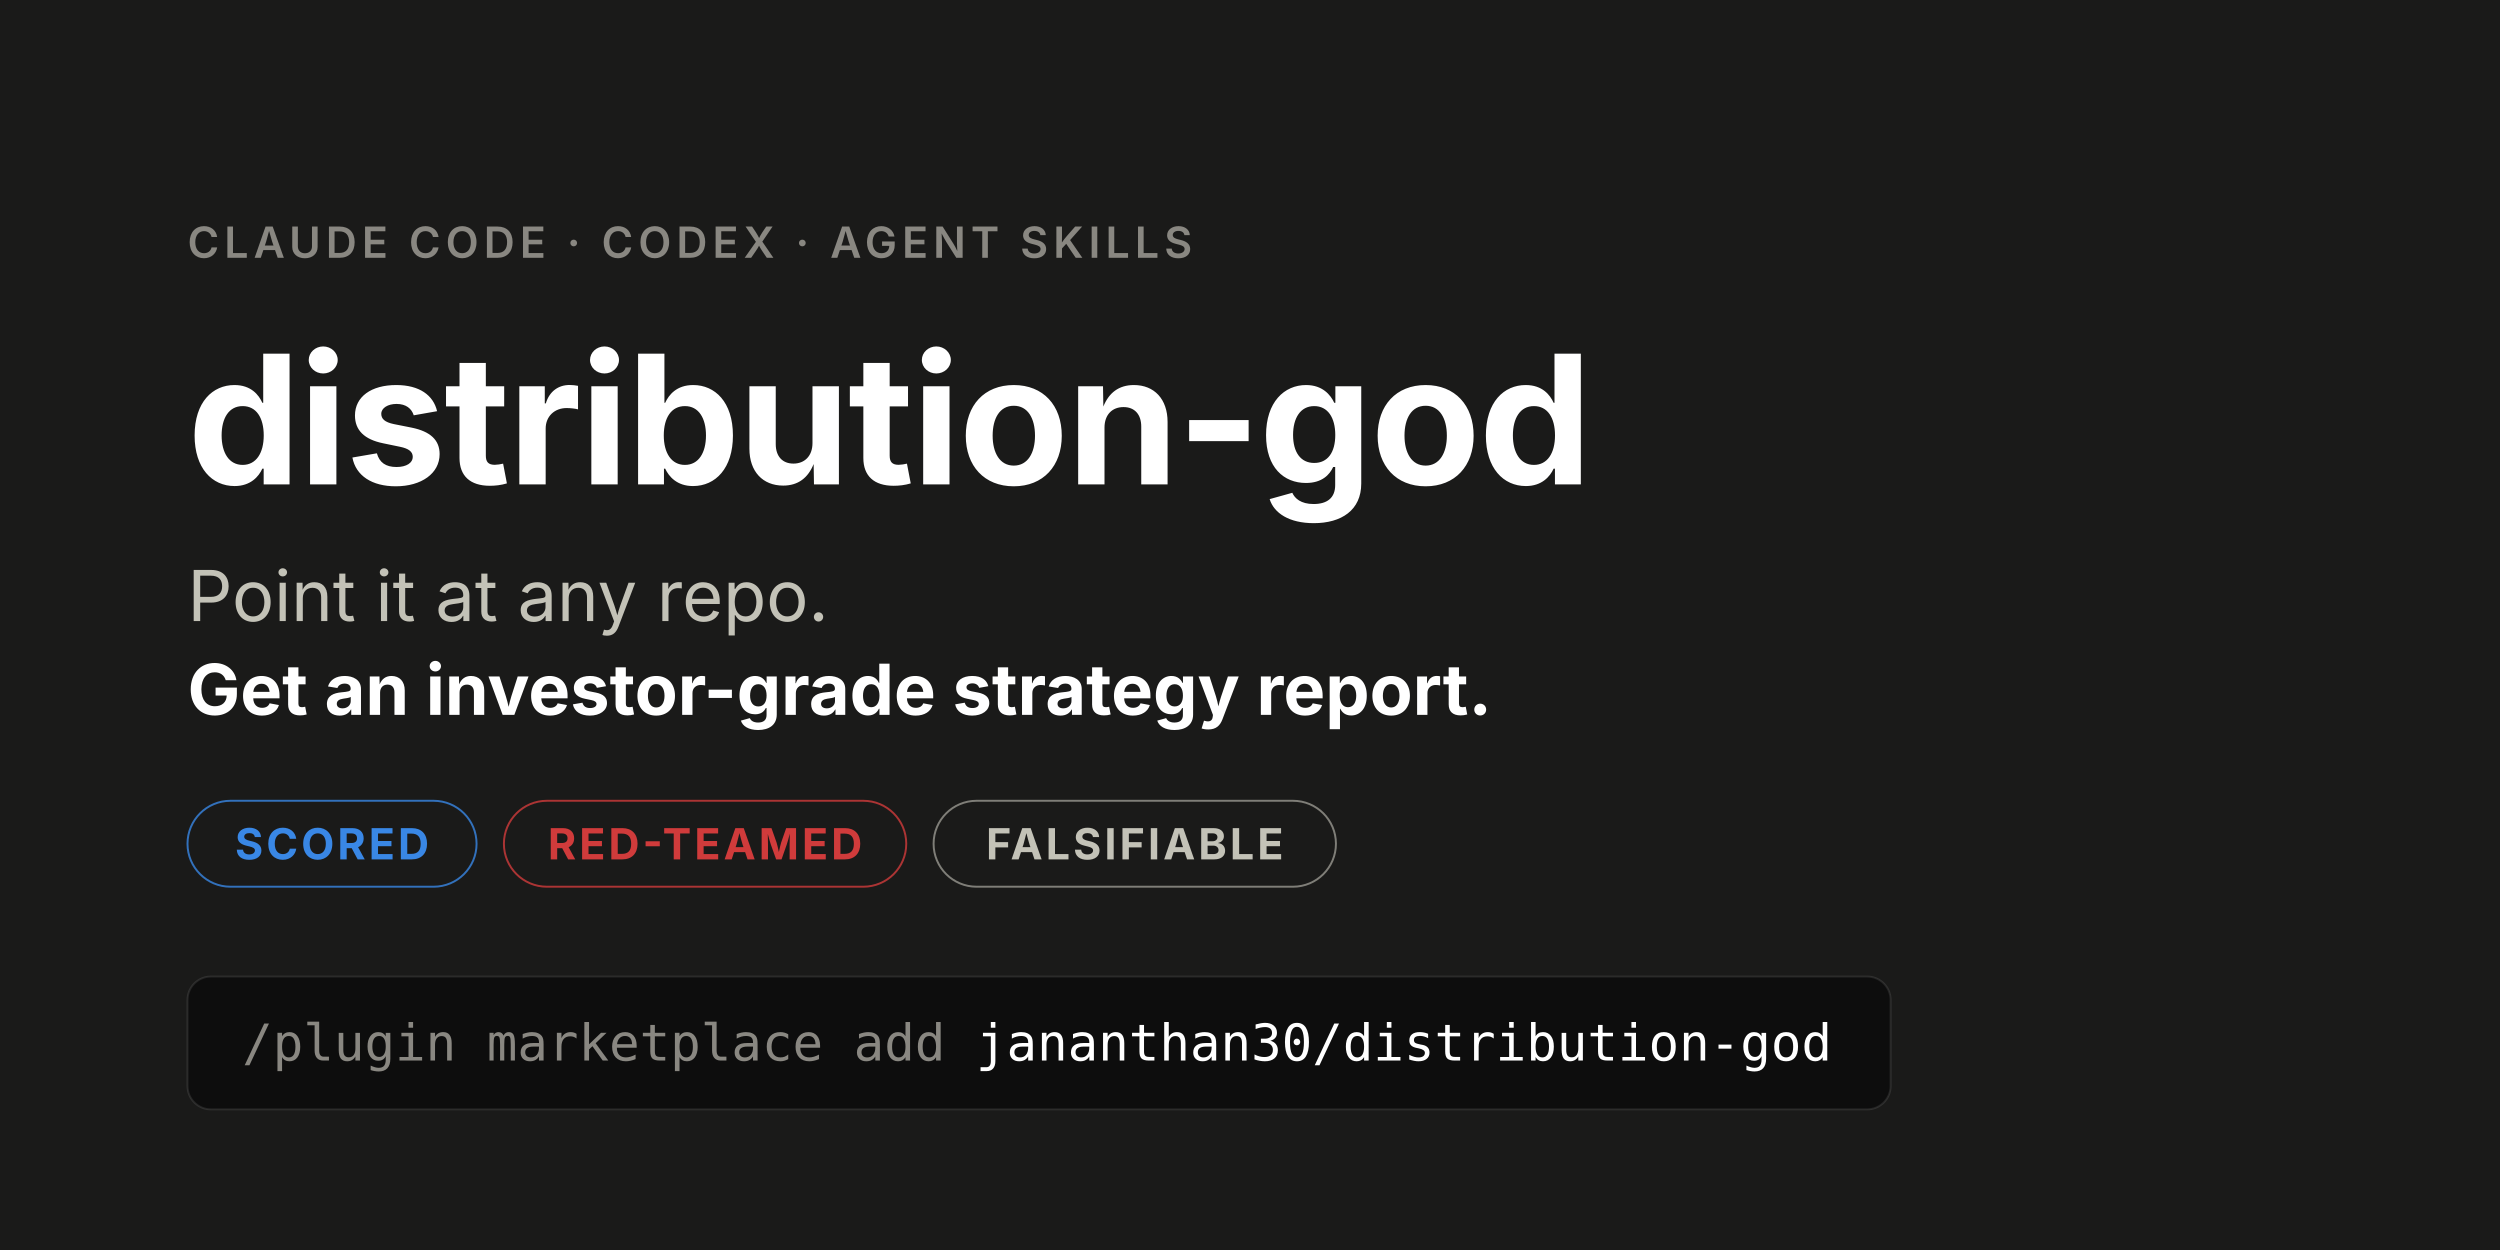
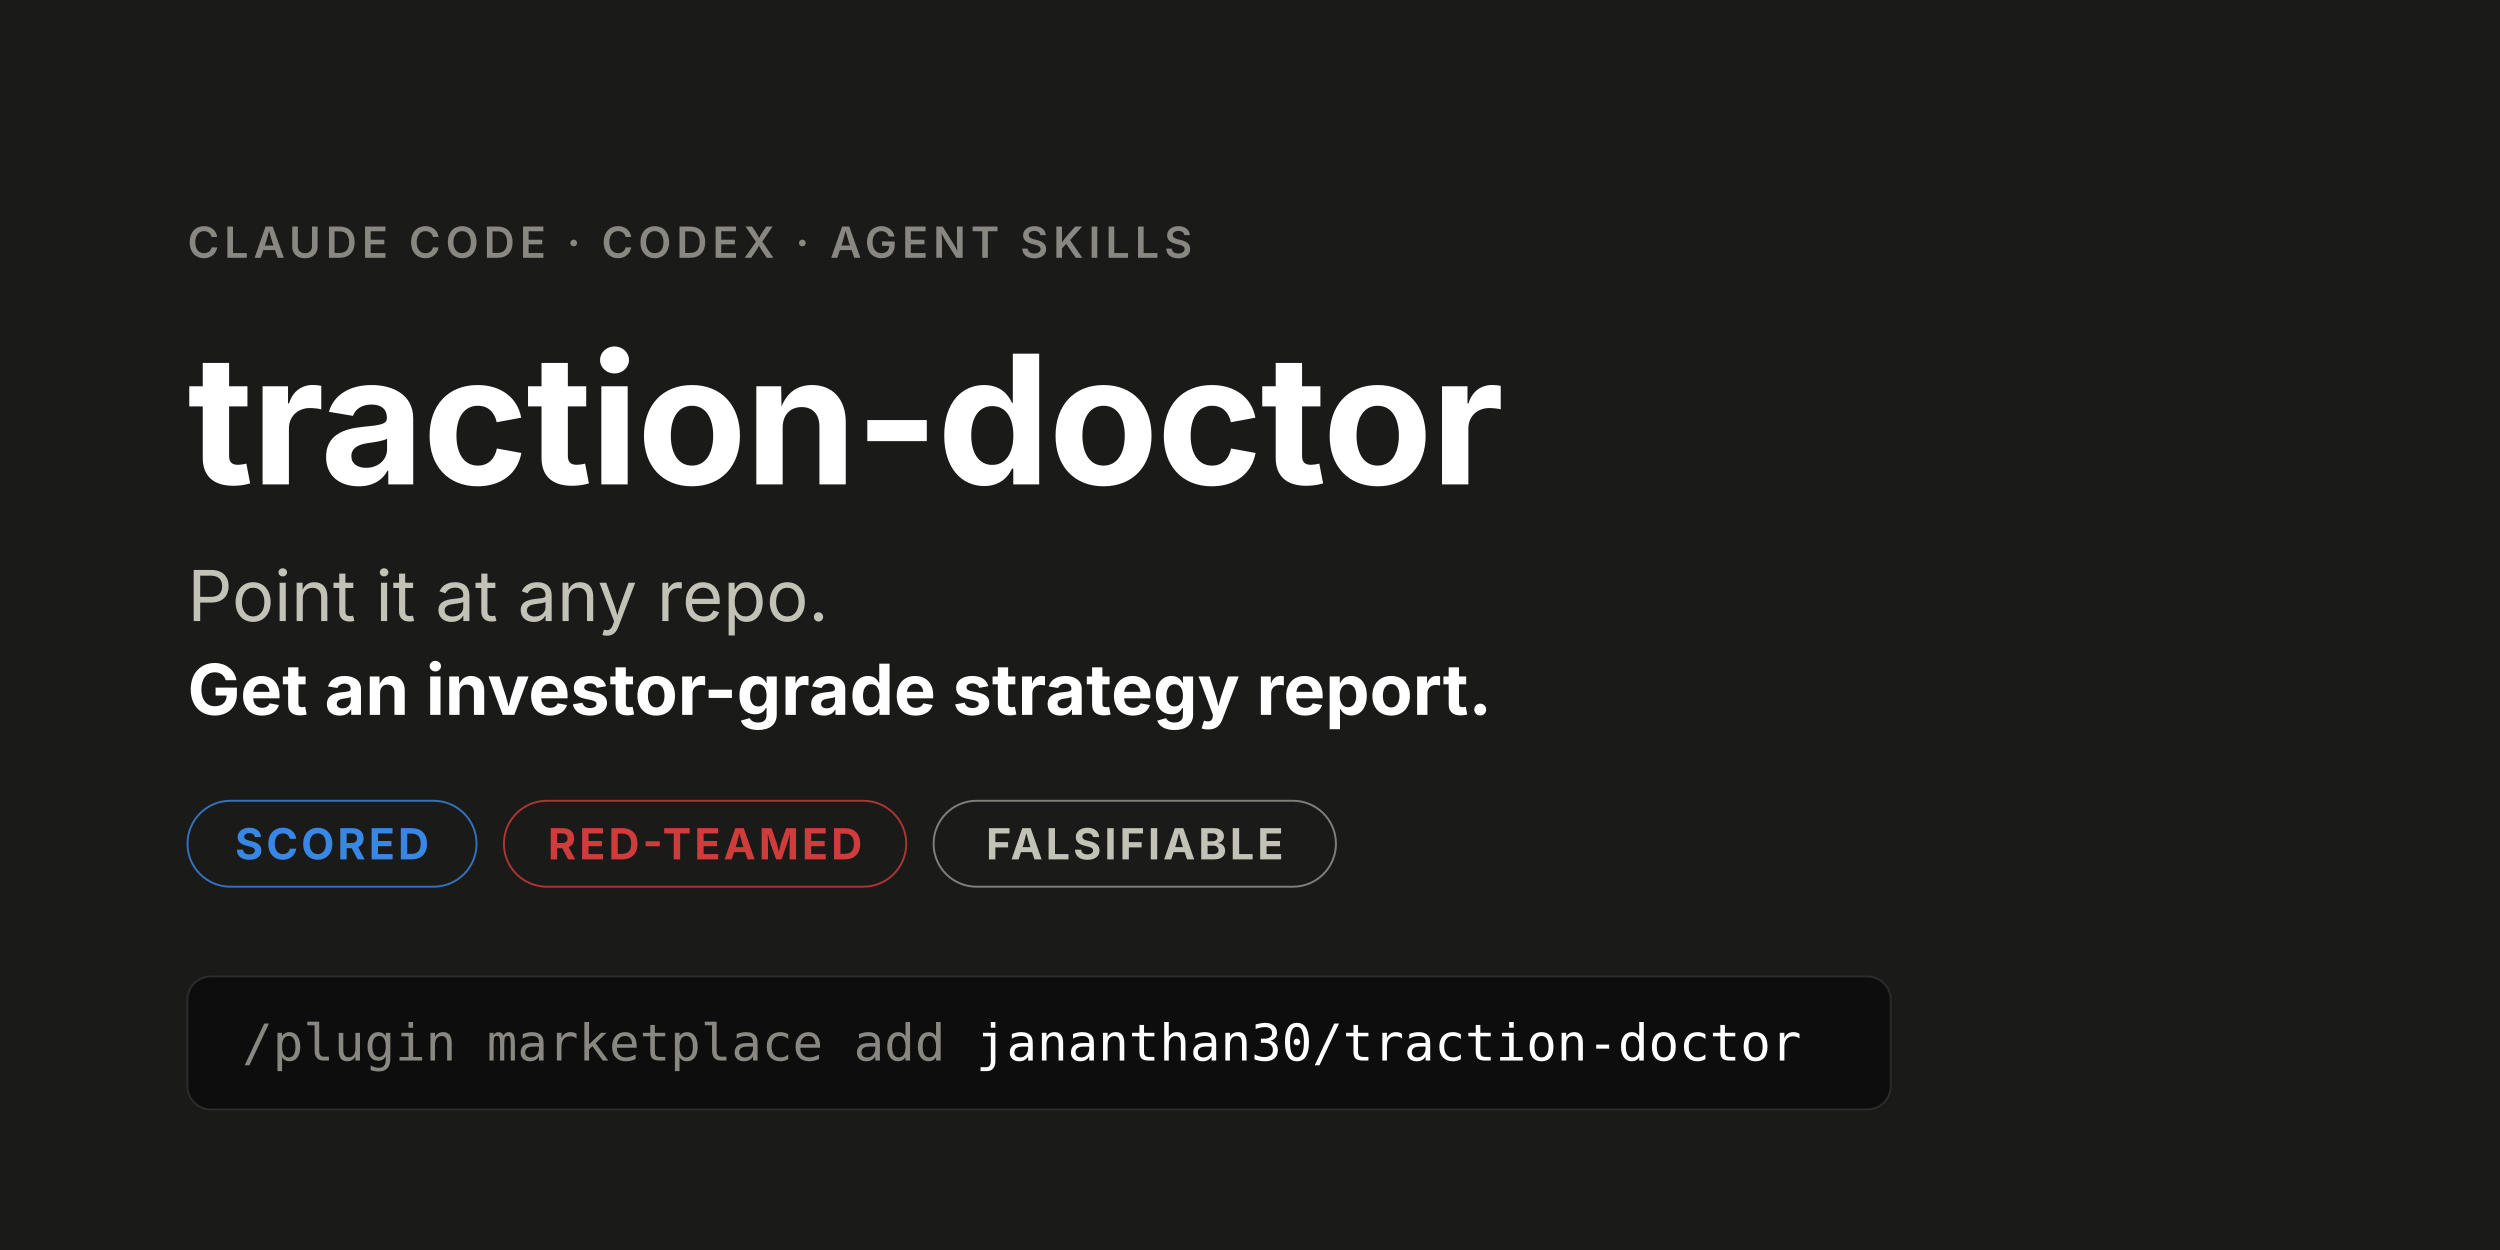
- <svg xmlns="http://www.w3.org/2000/svg" viewBox="0 0 1280 640" width="1280" height="640" role="img" aria-label="distribution-god: point it at any repo, get an investor-grade strategy report">
+ <svg xmlns="http://www.w3.org/2000/svg" viewBox="0 0 1280 640" width="1280" height="640" role="img" aria-label="traction-doctor: point it at any repo, get an investor-grade strategy report">
  <style>
    text { font-family: system-ui, -apple-system, "Segoe UI", sans-serif; }
    .kicker { font-size: 22px; letter-spacing: 2.6px; font-weight: 600; fill: #898781; }
    .h1 { font-size: 92px; font-weight: 750; fill: #ffffff; letter-spacing: -1px; }
    .sub { font-size: 36px; fill: #c3c2b7; }
    .sub-b { font-size: 36px; font-weight: 650; fill: #ffffff; }
    .pill { font-size: 22px; font-weight: 650; letter-spacing: 1.6px; }
    .mono { font-family: ui-monospace, "SF Mono", Menlo, monospace; font-size: 26px; fill: #ffffff; }
    .mono-d { font-family: ui-monospace, "SF Mono", Menlo, monospace; font-size: 26px; fill: #898781; }
  </style>
  <rect width="1280" height="640" fill="#1a1a19" />
  <text x="96" y="132" class="kicker">CLAUDE CODE · CODEX · AGENT SKILLS</text>
-   <text x="96" y="248" class="h1">distribution-god</text>
+   <text x="96" y="248" class="h1">traction-doctor</text>
  <text x="96" y="318" class="sub">Point it at any repo.</text>
  <text x="96" y="366" class="sub-b">Get an investor-grade strategy report.</text>
  <rect x="96" y="410" width="148" height="44" rx="22" fill="none" stroke="#3987e5" stroke-opacity="0.8" />
  <text x="170" y="440" class="pill" fill="#3987e5" text-anchor="middle">SCORED</text>
  <rect x="258" y="410" width="206" height="44" rx="22" fill="none" stroke="#d03b3b" stroke-opacity="0.8" />
  <text x="361" y="440" class="pill" fill="#d03b3b" text-anchor="middle">RED-TEAMED</text>
  <rect x="478" y="410" width="206" height="44" rx="22" fill="none" stroke="#c3c2b7" stroke-opacity="0.6" />
  <text x="581" y="440" class="pill" fill="#c3c2b7" text-anchor="middle">FALSIFIABLE</text>
  <rect x="96" y="500" width="872" height="68" rx="12" fill="#0d0d0d" stroke="#ffffff" stroke-opacity="0.10" />
  <text x="124" y="543" class="mono">
-     <tspan class="mono-d">/plugin marketplace add</tspan> jananthan30/distribution-god</text>
+     <tspan class="mono-d">/plugin marketplace add</tspan> jananthan30/traction-doctor</text>
</svg>
